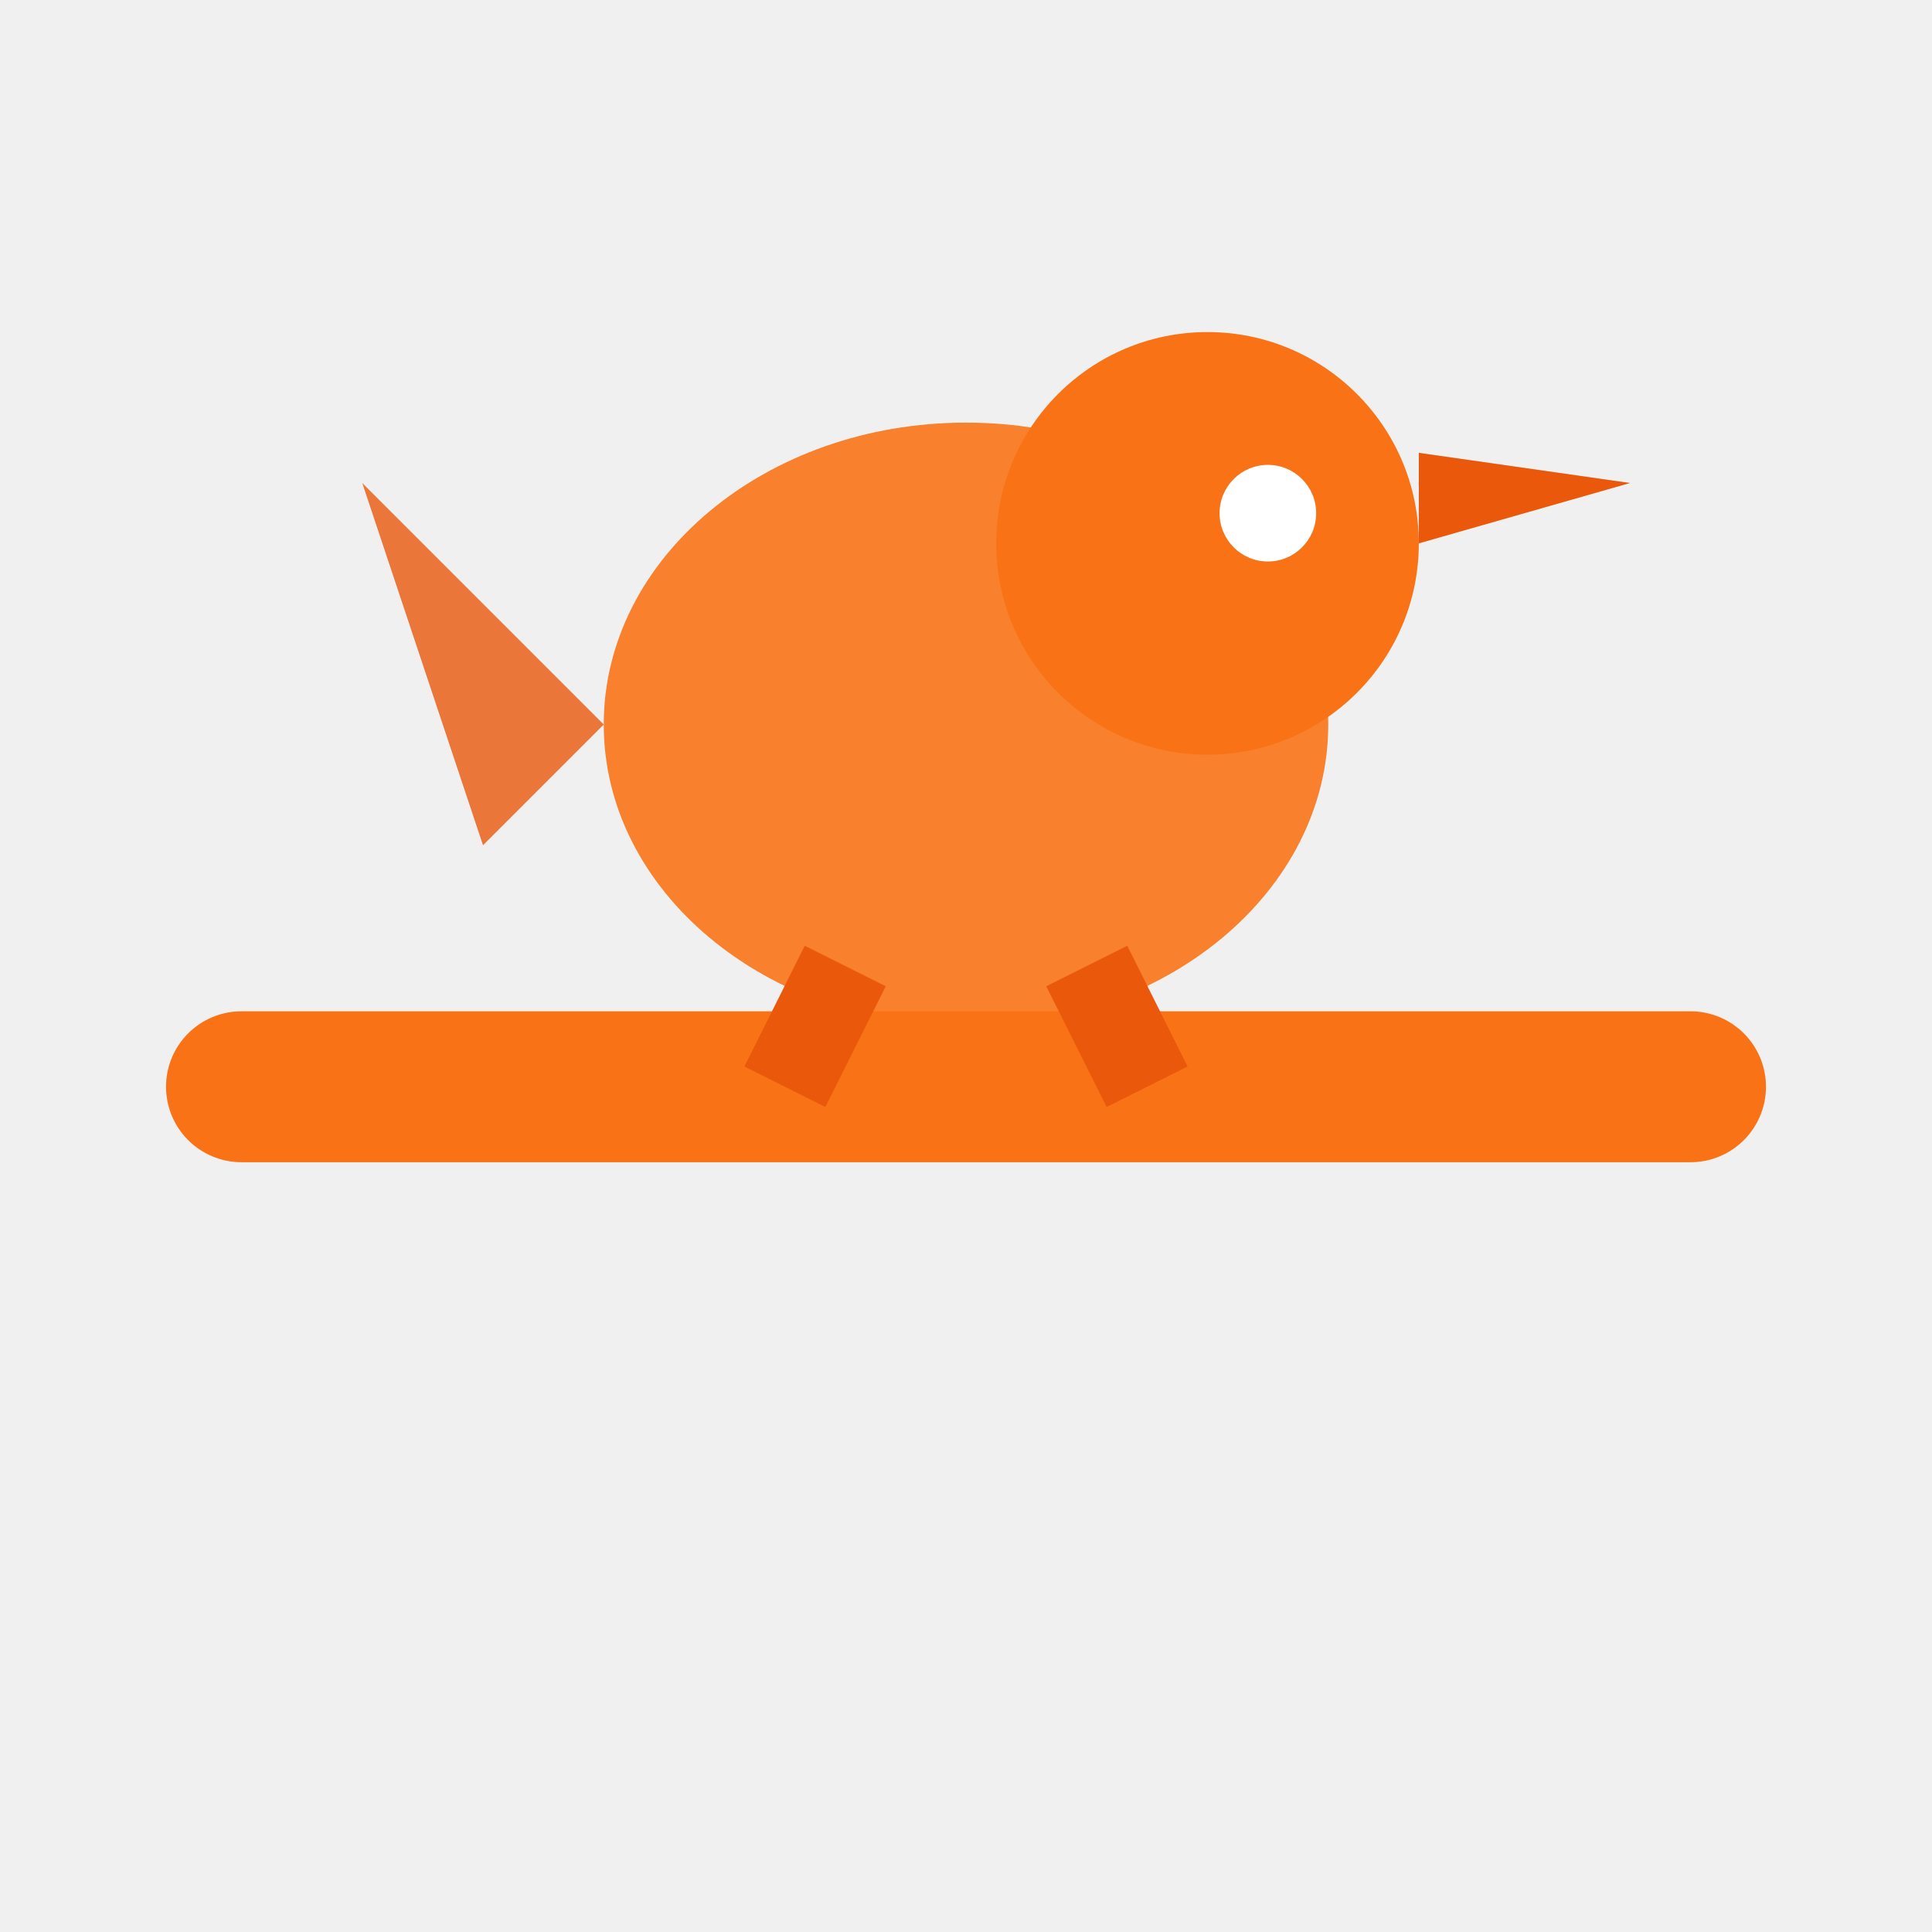
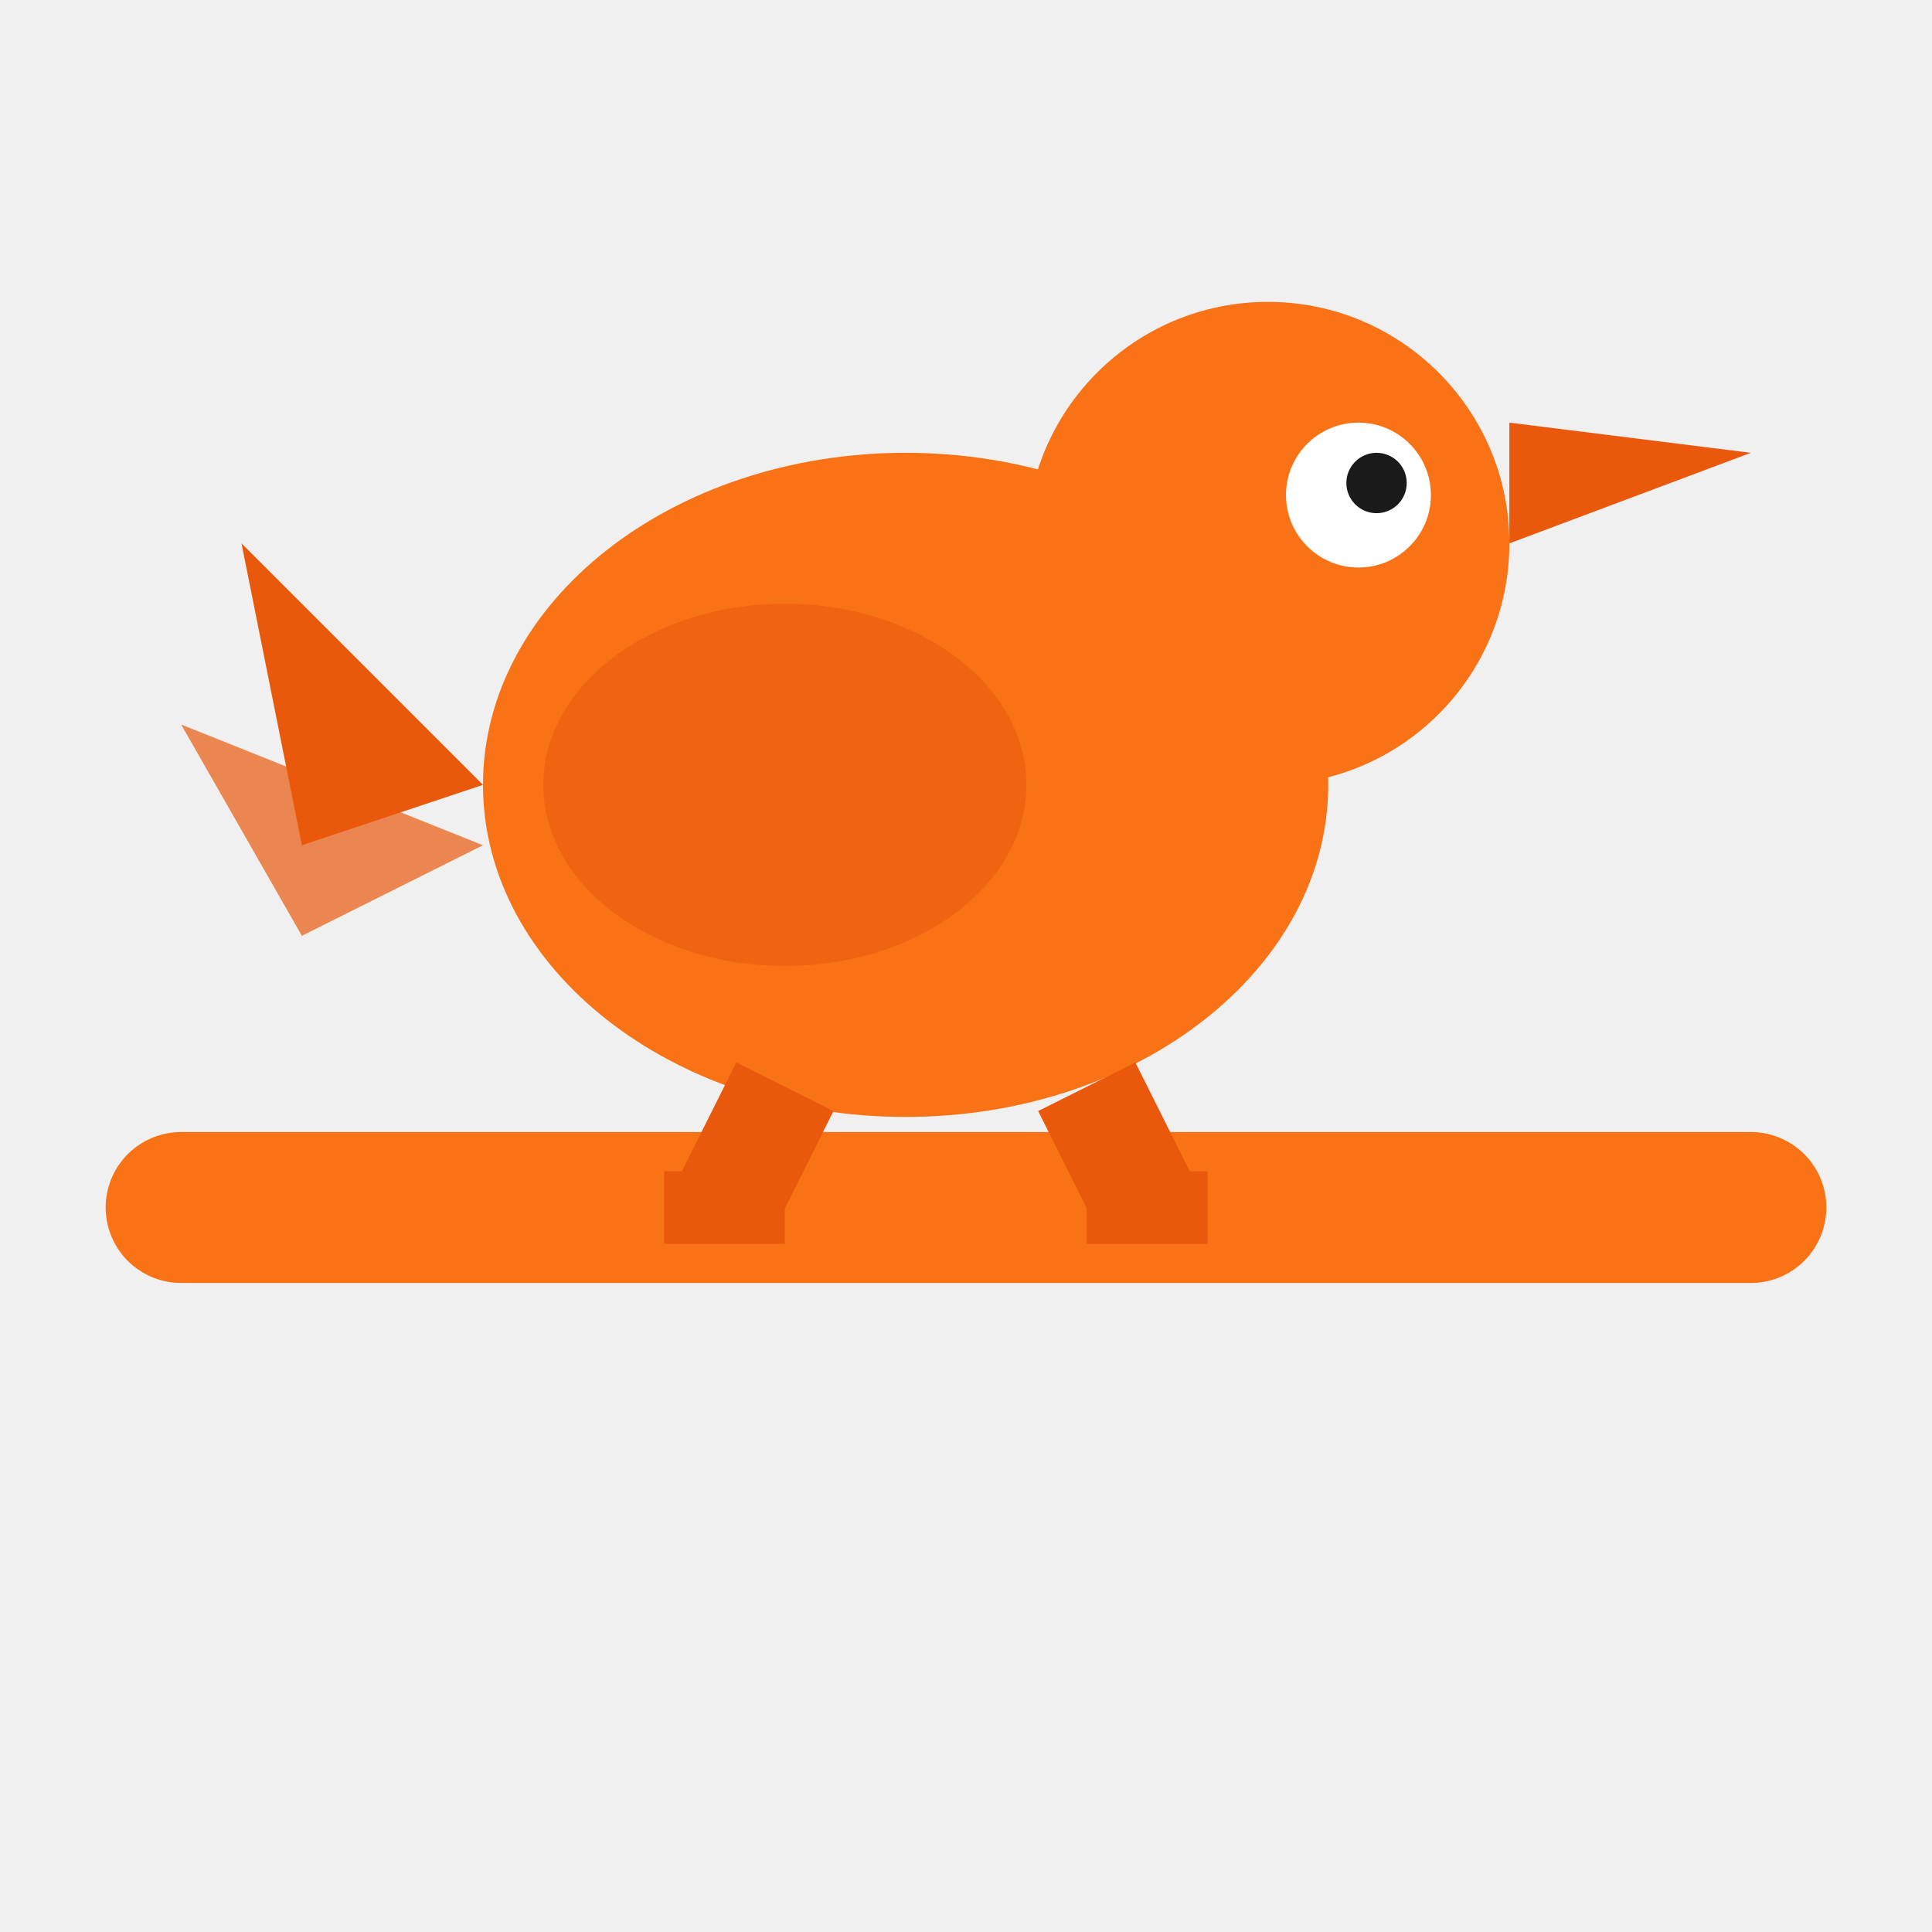
<svg xmlns="http://www.w3.org/2000/svg" viewBox="0 0 32 32" fill="none">
-   <ellipse cx="16" cy="12" rx="6" ry="5" fill="#F97316" opacity="0.9" />
-   <circle cx="20" cy="9" r="3.5" fill="#F97316" />
-   <polygon points="23.5,9 27,8 23.5,7.5" fill="#EA580C" />
-   <circle cx="21" cy="8.5" r="0.8" fill="white" />
-   <polygon points="10,12 6,8 8,14" fill="#EA580C" opacity="0.8" />
-   <line x1="4" y1="18" x2="28" y2="18" stroke="#F97316" stroke-width="2.5" stroke-linecap="round" />
-   <line x1="14" y1="16" x2="13" y2="18" stroke="#EA580C" stroke-width="1.5" />
-   <line x1="18" y1="16" x2="19" y2="18" stroke="#EA580C" stroke-width="1.5" />
+   <ellipse cx="15" cy="13" rx="7" ry="5.5" fill="#F97316" />
+   <circle cx="21" cy="9" r="4" fill="#F97316" />
+   <circle cx="22.5" cy="8.2" r="1.2" fill="white" />
+   <circle cx="22.8" cy="8" r="0.5" fill="#1a1a1a" />
+   <polygon points="25,9 29,7.5 25,7" fill="#EA580C" />
+   <ellipse cx="13" cy="13" rx="4" ry="3" fill="#EA580C" opacity="0.6" />
+   <polygon points="8,13 4,9 5,14" fill="#EA580C" />
+   <polygon points="8,14 3,12 5,15.5" fill="#EA580C" opacity="0.7" />
+   <line x1="3" y1="20" x2="29" y2="20" stroke="#F97316" stroke-width="2.5" stroke-linecap="round" />
+   <line x1="13" y1="18" x2="12" y2="20" stroke="#EA580C" stroke-width="1.8" />
+   <line x1="18" y1="18" x2="19" y2="20" stroke="#EA580C" stroke-width="1.8" />
+   <line x1="11" y1="20" x2="13" y2="20" stroke="#EA580C" stroke-width="1.2" />
+   <line x1="18" y1="20" x2="20" y2="20" stroke="#EA580C" stroke-width="1.2" />
</svg>
